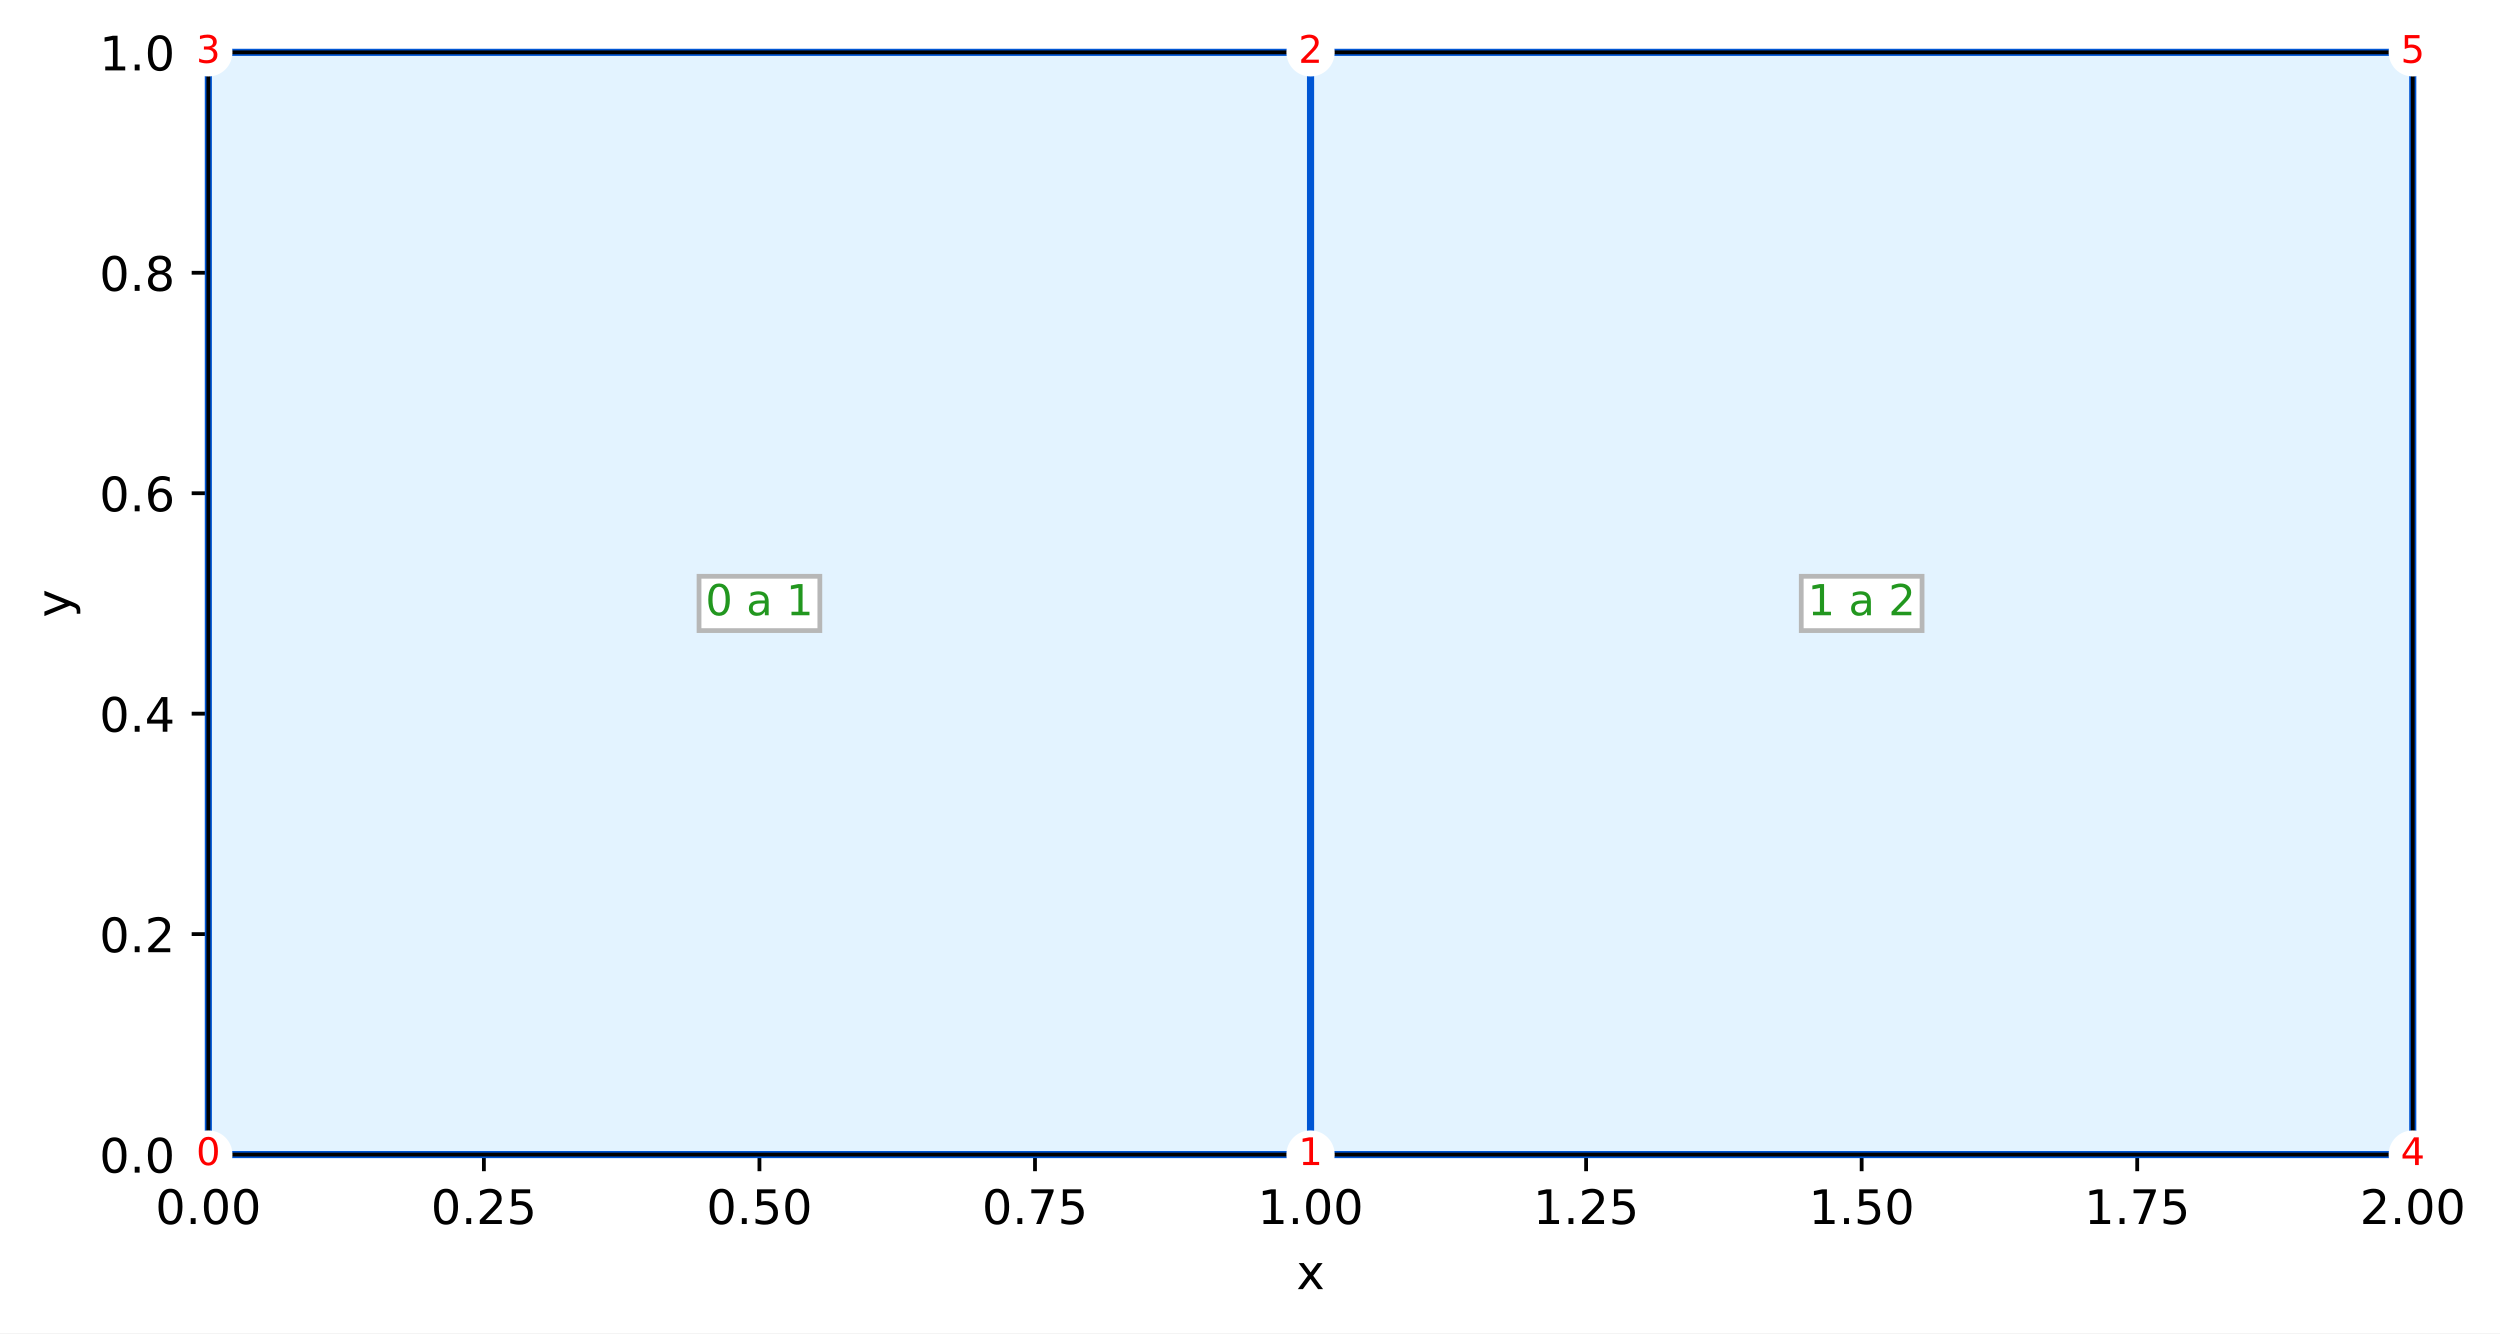
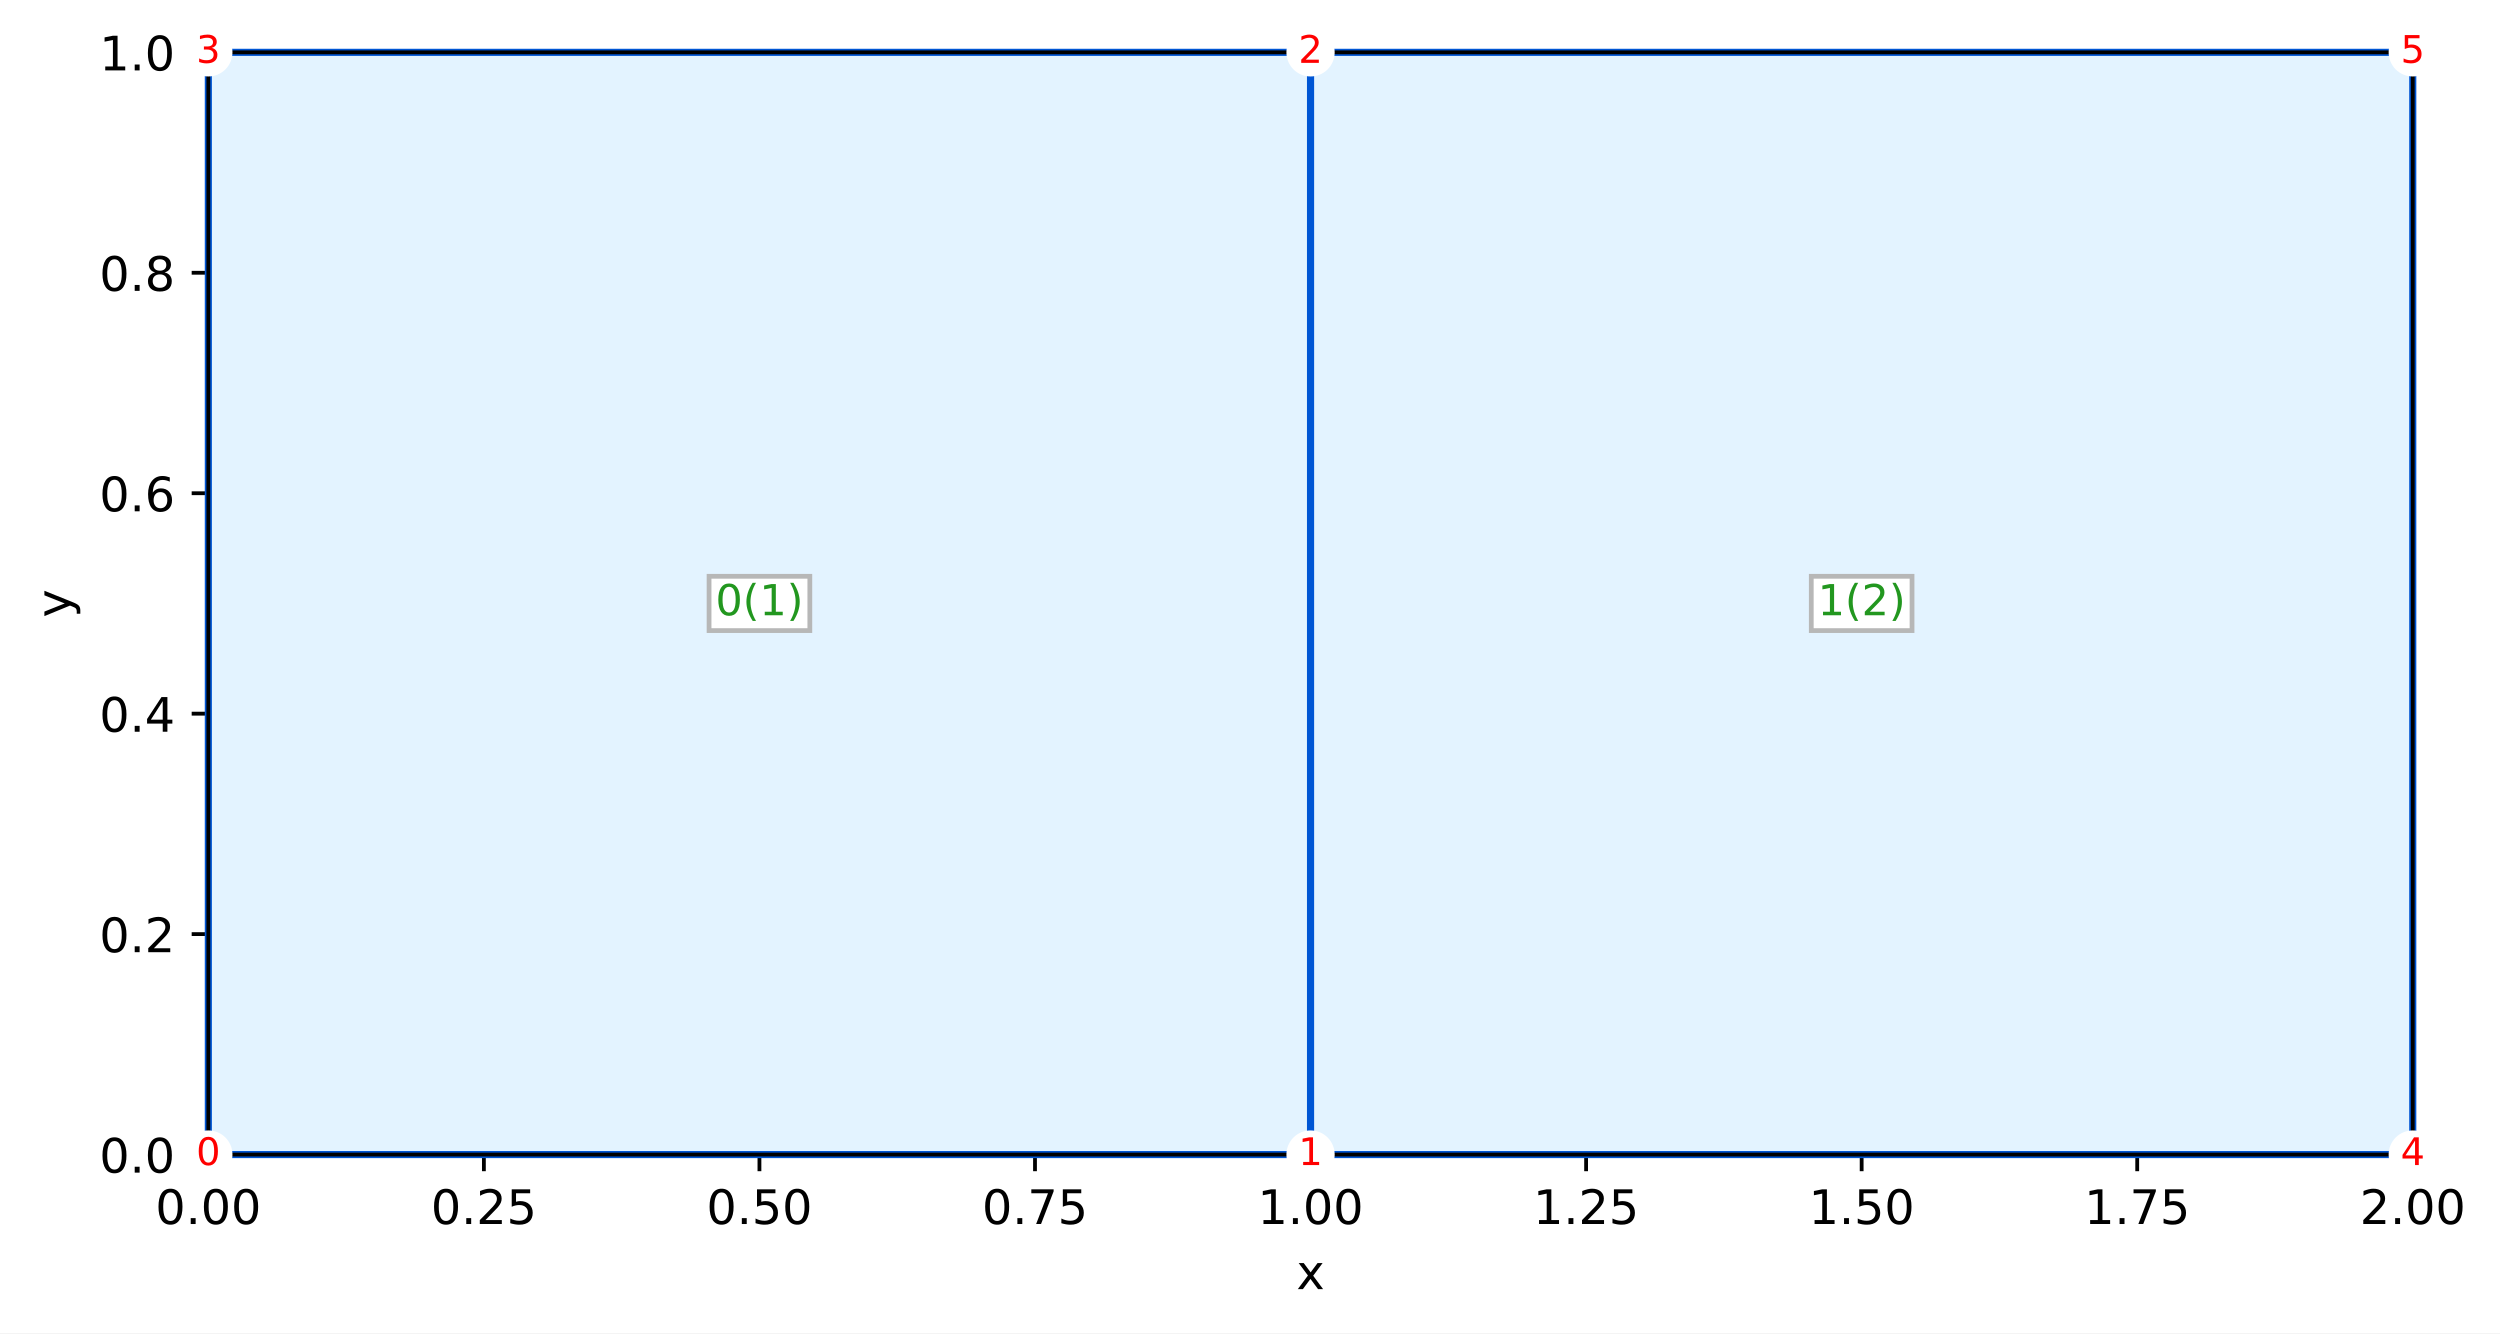
<svg xmlns="http://www.w3.org/2000/svg" xmlns:xlink="http://www.w3.org/1999/xlink" width="525.377pt" height="280.187pt" viewBox="0 0 525.377 280.187" version="1.1">
  <defs>
    <style type="text/css">*{stroke-linejoin: round; stroke-linecap: butt}</style>
  </defs>
  <g id="figure_1">
    <g id="patch_1">
      <path d="M 0 280.187  L 525.377 280.187  L 525.377 0  L 0 0  z " style="fill: #ffffff" />
    </g>
    <g id="axes_1">
      <g id="patch_2">
        <path d="M 43.781 242.631  L 507.044 242.631  L 507.044 10.999  L 43.781 10.999  z " style="fill: #ffffff" />
      </g>
      <g id="matplotlib.axis_1">
        <g id="xtick_1">
          <g id="line2d_1">
-             <path d="M 43.781 242.631  L 43.781 10.999  " clip-path="url(#p387c40ba2e)" style="fill: none; stroke-dasharray: 2.96,1.28; stroke-dashoffset: 0; stroke: #808080; stroke-width: 0.8" />
+             <path d="M 43.781 242.631  L 43.781 10.999  " clip-path="url(#p0a840bb24a)" style="fill: none; stroke-dasharray: 2.96,1.28; stroke-dashoffset: 0; stroke: #808080; stroke-width: 0.8" />
          </g>
          <g id="line2d_2">
            <defs>
-               <path id="mf189ae9395" d="M 0 0  L 0 3.5  " style="stroke: #000000; stroke-width: 0.8" />
+               <path id="m2e2b45b58c" d="M 0 0  L 0 3.5  " style="stroke: #000000; stroke-width: 0.8" />
            </defs>
            <g>
-               <use xlink:href="#mf189ae9395" x="43.781" y="242.631" style="stroke: #000000; stroke-width: 0.8" />
+               <use xlink:href="#m2e2b45b58c" x="43.781" y="242.631" style="stroke: #000000; stroke-width: 0.8" />
            </g>
          </g>
          <g id="text_1">
            <g transform="translate(32.64844 257.229)scale(0.1 -0.1)">
              <defs>
                <path id="DejaVuSans-30" d="M 2034 4250  Q 1547 4250 1301 3770  Q 1056 3291 1056 2328  Q 1056 1369 1301 889  Q 1547 409 2034 409  Q 2525 409 2770 889  Q 3016 1369 3016 2328  Q 3016 3291 2770 3770  Q 2525 4250 2034 4250  z M 2034 4750  Q 2819 4750 3233 4129  Q 3647 3509 3647 2328  Q 3647 1150 3233 529  Q 2819 -91 2034 -91  Q 1250 -91 836 529  Q 422 1150 422 2328  Q 422 3509 836 4129  Q 1250 4750 2034 4750  z " transform="scale(0.015625)" />
                <path id="DejaVuSans-2e" d="M 684 794  L 1344 794  L 1344 0  L 684 0  L 684 794  z " transform="scale(0.015625)" />
              </defs>
              <use xlink:href="#DejaVuSans-30" />
              <use xlink:href="#DejaVuSans-2e" x="63.623" />
              <use xlink:href="#DejaVuSans-30" x="95.41" />
              <use xlink:href="#DejaVuSans-30" x="159.033" />
            </g>
          </g>
        </g>
        <g id="xtick_2">
          <g id="line2d_3">
-             <path d="M 101.689 242.631  L 101.689 10.999  " clip-path="url(#p387c40ba2e)" style="fill: none; stroke-dasharray: 2.96,1.28; stroke-dashoffset: 0; stroke: #808080; stroke-width: 0.8" />
+             <path d="M 101.689 242.631  L 101.689 10.999  " clip-path="url(#p0a840bb24a)" style="fill: none; stroke-dasharray: 2.96,1.28; stroke-dashoffset: 0; stroke: #808080; stroke-width: 0.8" />
          </g>
          <g id="line2d_4">
            <g>
-               <use xlink:href="#mf189ae9395" x="101.689" y="242.631" style="stroke: #000000; stroke-width: 0.8" />
+               <use xlink:href="#m2e2b45b58c" x="101.689" y="242.631" style="stroke: #000000; stroke-width: 0.8" />
            </g>
          </g>
          <g id="text_2">
            <g transform="translate(90.55628 257.229)scale(0.1 -0.1)">
              <defs>
                <path id="DejaVuSans-32" d="M 1228 531  L 3431 531  L 3431 0  L 469 0  L 469 531  Q 828 903 1448 1529  Q 2069 2156 2228 2338  Q 2531 2678 2651 2914  Q 2772 3150 2772 3378  Q 2772 3750 2511 3984  Q 2250 4219 1831 4219  Q 1534 4219 1204 4116  Q 875 4013 500 3803  L 500 4441  Q 881 4594 1212 4672  Q 1544 4750 1819 4750  Q 2544 4750 2975 4387  Q 3406 4025 3406 3419  Q 3406 3131 3298 2873  Q 3191 2616 2906 2266  Q 2828 2175 2409 1742  Q 1991 1309 1228 531  z " transform="scale(0.015625)" />
                <path id="DejaVuSans-35" d="M 691 4666  L 3169 4666  L 3169 4134  L 1269 4134  L 1269 2991  Q 1406 3038 1543 3061  Q 1681 3084 1819 3084  Q 2600 3084 3056 2656  Q 3513 2228 3513 1497  Q 3513 744 3044 326  Q 2575 -91 1722 -91  Q 1428 -91 1123 -41  Q 819 9 494 109  L 494 744  Q 775 591 1075 516  Q 1375 441 1709 441  Q 2250 441 2565 725  Q 2881 1009 2881 1497  Q 2881 1984 2565 2268  Q 2250 2553 1709 2553  Q 1456 2553 1204 2497  Q 953 2441 691 2322  L 691 4666  z " transform="scale(0.015625)" />
              </defs>
              <use xlink:href="#DejaVuSans-30" />
              <use xlink:href="#DejaVuSans-2e" x="63.623" />
              <use xlink:href="#DejaVuSans-32" x="95.41" />
              <use xlink:href="#DejaVuSans-35" x="159.033" />
            </g>
          </g>
        </g>
        <g id="xtick_3">
          <g id="line2d_5">
-             <path d="M 159.597 242.631  L 159.597 10.999  " clip-path="url(#p387c40ba2e)" style="fill: none; stroke-dasharray: 2.96,1.28; stroke-dashoffset: 0; stroke: #808080; stroke-width: 0.8" />
+             <path d="M 159.597 242.631  L 159.597 10.999  " clip-path="url(#p0a840bb24a)" style="fill: none; stroke-dasharray: 2.96,1.28; stroke-dashoffset: 0; stroke: #808080; stroke-width: 0.8" />
          </g>
          <g id="line2d_6">
            <g>
-               <use xlink:href="#mf189ae9395" x="159.597" y="242.631" style="stroke: #000000; stroke-width: 0.8" />
+               <use xlink:href="#m2e2b45b58c" x="159.597" y="242.631" style="stroke: #000000; stroke-width: 0.8" />
            </g>
          </g>
          <g id="text_3">
            <g transform="translate(148.4641 257.229)scale(0.1 -0.1)">
              <use xlink:href="#DejaVuSans-30" />
              <use xlink:href="#DejaVuSans-2e" x="63.623" />
              <use xlink:href="#DejaVuSans-35" x="95.41" />
              <use xlink:href="#DejaVuSans-30" x="159.033" />
            </g>
          </g>
        </g>
        <g id="xtick_4">
          <g id="line2d_7">
-             <path d="M 217.505 242.631  L 217.505 10.999  " clip-path="url(#p387c40ba2e)" style="fill: none; stroke-dasharray: 2.96,1.28; stroke-dashoffset: 0; stroke: #808080; stroke-width: 0.8" />
+             <path d="M 217.505 242.631  L 217.505 10.999  " clip-path="url(#p0a840bb24a)" style="fill: none; stroke-dasharray: 2.96,1.28; stroke-dashoffset: 0; stroke: #808080; stroke-width: 0.8" />
          </g>
          <g id="line2d_8">
            <g>
-               <use xlink:href="#mf189ae9395" x="217.505" y="242.631" style="stroke: #000000; stroke-width: 0.8" />
+               <use xlink:href="#m2e2b45b58c" x="217.505" y="242.631" style="stroke: #000000; stroke-width: 0.8" />
            </g>
          </g>
          <g id="text_4">
            <g transform="translate(206.372 257.229)scale(0.1 -0.1)">
              <defs>
                <path id="DejaVuSans-37" d="M 525 4666  L 3525 4666  L 3525 4397  L 1831 0  L 1172 0  L 2766 4134  L 525 4134  L 525 4666  z " transform="scale(0.015625)" />
              </defs>
              <use xlink:href="#DejaVuSans-30" />
              <use xlink:href="#DejaVuSans-2e" x="63.623" />
              <use xlink:href="#DejaVuSans-37" x="95.41" />
              <use xlink:href="#DejaVuSans-35" x="159.033" />
            </g>
          </g>
        </g>
        <g id="xtick_5">
          <g id="line2d_9">
-             <path d="M 275.413 242.631  L 275.413 10.999  " clip-path="url(#p387c40ba2e)" style="fill: none; stroke-dasharray: 2.96,1.28; stroke-dashoffset: 0; stroke: #808080; stroke-width: 0.8" />
+             <path d="M 275.413 242.631  L 275.413 10.999  " clip-path="url(#p0a840bb24a)" style="fill: none; stroke-dasharray: 2.96,1.28; stroke-dashoffset: 0; stroke: #808080; stroke-width: 0.8" />
          </g>
          <g id="line2d_10">
            <g>
-               <use xlink:href="#mf189ae9395" x="275.413" y="242.631" style="stroke: #000000; stroke-width: 0.8" />
+               <use xlink:href="#m2e2b45b58c" x="275.413" y="242.631" style="stroke: #000000; stroke-width: 0.8" />
            </g>
          </g>
          <g id="text_5">
            <g transform="translate(264.2798 257.229)scale(0.1 -0.1)">
              <defs>
                <path id="DejaVuSans-31" d="M 794 531  L 1825 531  L 1825 4091  L 703 3866  L 703 4441  L 1819 4666  L 2450 4666  L 2450 531  L 3481 531  L 3481 0  L 794 0  L 794 531  z " transform="scale(0.015625)" />
              </defs>
              <use xlink:href="#DejaVuSans-31" />
              <use xlink:href="#DejaVuSans-2e" x="63.623" />
              <use xlink:href="#DejaVuSans-30" x="95.41" />
              <use xlink:href="#DejaVuSans-30" x="159.033" />
            </g>
          </g>
        </g>
        <g id="xtick_6">
          <g id="line2d_11">
-             <path d="M 333.32 242.631  L 333.32 10.999  " clip-path="url(#p387c40ba2e)" style="fill: none; stroke-dasharray: 2.96,1.28; stroke-dashoffset: 0; stroke: #808080; stroke-width: 0.8" />
+             <path d="M 333.32 242.631  L 333.32 10.999  " clip-path="url(#p0a840bb24a)" style="fill: none; stroke-dasharray: 2.96,1.28; stroke-dashoffset: 0; stroke: #808080; stroke-width: 0.8" />
          </g>
          <g id="line2d_12">
            <g>
-               <use xlink:href="#mf189ae9395" x="333.32" y="242.631" style="stroke: #000000; stroke-width: 0.8" />
+               <use xlink:href="#m2e2b45b58c" x="333.32" y="242.631" style="stroke: #000000; stroke-width: 0.8" />
            </g>
          </g>
          <g id="text_6">
            <g transform="translate(322.1877 257.229)scale(0.1 -0.1)">
              <use xlink:href="#DejaVuSans-31" />
              <use xlink:href="#DejaVuSans-2e" x="63.623" />
              <use xlink:href="#DejaVuSans-32" x="95.41" />
              <use xlink:href="#DejaVuSans-35" x="159.033" />
            </g>
          </g>
        </g>
        <g id="xtick_7">
          <g id="line2d_13">
-             <path d="M 391.228 242.631  L 391.228 10.999  " clip-path="url(#p387c40ba2e)" style="fill: none; stroke-dasharray: 2.96,1.28; stroke-dashoffset: 0; stroke: #808080; stroke-width: 0.8" />
+             <path d="M 391.228 242.631  L 391.228 10.999  " clip-path="url(#p0a840bb24a)" style="fill: none; stroke-dasharray: 2.96,1.28; stroke-dashoffset: 0; stroke: #808080; stroke-width: 0.8" />
          </g>
          <g id="line2d_14">
            <g>
-               <use xlink:href="#mf189ae9395" x="391.228" y="242.631" style="stroke: #000000; stroke-width: 0.8" />
+               <use xlink:href="#m2e2b45b58c" x="391.228" y="242.631" style="stroke: #000000; stroke-width: 0.8" />
            </g>
          </g>
          <g id="text_7">
            <g transform="translate(380.0955 257.229)scale(0.1 -0.1)">
              <use xlink:href="#DejaVuSans-31" />
              <use xlink:href="#DejaVuSans-2e" x="63.623" />
              <use xlink:href="#DejaVuSans-35" x="95.41" />
              <use xlink:href="#DejaVuSans-30" x="159.033" />
            </g>
          </g>
        </g>
        <g id="xtick_8">
          <g id="line2d_15">
-             <path d="M 449.136 242.631  L 449.136 10.999  " clip-path="url(#p387c40ba2e)" style="fill: none; stroke-dasharray: 2.96,1.28; stroke-dashoffset: 0; stroke: #808080; stroke-width: 0.8" />
+             <path d="M 449.136 242.631  L 449.136 10.999  " clip-path="url(#p0a840bb24a)" style="fill: none; stroke-dasharray: 2.96,1.28; stroke-dashoffset: 0; stroke: #808080; stroke-width: 0.8" />
          </g>
          <g id="line2d_16">
            <g>
-               <use xlink:href="#mf189ae9395" x="449.136" y="242.631" style="stroke: #000000; stroke-width: 0.8" />
+               <use xlink:href="#m2e2b45b58c" x="449.136" y="242.631" style="stroke: #000000; stroke-width: 0.8" />
            </g>
          </g>
          <g id="text_8">
            <g transform="translate(438.0034 257.229)scale(0.1 -0.1)">
              <use xlink:href="#DejaVuSans-31" />
              <use xlink:href="#DejaVuSans-2e" x="63.623" />
              <use xlink:href="#DejaVuSans-37" x="95.41" />
              <use xlink:href="#DejaVuSans-35" x="159.033" />
            </g>
          </g>
        </g>
        <g id="xtick_9">
          <g id="line2d_17">
-             <path d="M 507.044 242.631  L 507.044 10.999  " clip-path="url(#p387c40ba2e)" style="fill: none; stroke-dasharray: 2.96,1.28; stroke-dashoffset: 0; stroke: #808080; stroke-width: 0.8" />
+             <path d="M 507.044 242.631  L 507.044 10.999  " clip-path="url(#p0a840bb24a)" style="fill: none; stroke-dasharray: 2.96,1.28; stroke-dashoffset: 0; stroke: #808080; stroke-width: 0.8" />
          </g>
          <g id="line2d_18">
            <g>
-               <use xlink:href="#mf189ae9395" x="507.044" y="242.631" style="stroke: #000000; stroke-width: 0.8" />
+               <use xlink:href="#m2e2b45b58c" x="507.044" y="242.631" style="stroke: #000000; stroke-width: 0.8" />
            </g>
          </g>
          <g id="text_9">
            <g transform="translate(495.9112 257.229)scale(0.1 -0.1)">
              <use xlink:href="#DejaVuSans-32" />
              <use xlink:href="#DejaVuSans-2e" x="63.623" />
              <use xlink:href="#DejaVuSans-30" x="95.41" />
              <use xlink:href="#DejaVuSans-30" x="159.033" />
            </g>
          </g>
        </g>
        <g id="text_10">
          <g transform="translate(272.4533 270.9072)scale(0.1 -0.1)">
            <defs>
              <path id="DejaVuSans-78" d="M 3513 3500  L 2247 1797  L 3578 0  L 2900 0  L 1881 1375  L 863 0  L 184 0  L 1544 1831  L 300 3500  L 978 3500  L 1906 2253  L 2834 3500  L 3513 3500  z " transform="scale(0.015625)" />
            </defs>
            <use xlink:href="#DejaVuSans-78" />
          </g>
        </g>
      </g>
      <g id="matplotlib.axis_2">
        <g id="ytick_1">
          <g id="line2d_19">
-             <path d="M 43.781 242.631  L 507.044 242.631  " clip-path="url(#p387c40ba2e)" style="fill: none; stroke-dasharray: 2.96,1.28; stroke-dashoffset: 0; stroke: #808080; stroke-width: 0.8" />
+             <path d="M 43.781 242.631  L 507.044 242.631  " clip-path="url(#p0a840bb24a)" style="fill: none; stroke-dasharray: 2.96,1.28; stroke-dashoffset: 0; stroke: #808080; stroke-width: 0.8" />
          </g>
          <g id="line2d_20">
            <defs>
-               <path id="mdcb4c0c7f5" d="M 0 0  L -3.5 0  " style="stroke: #000000; stroke-width: 0.8" />
+               <path id="mb80a4114da" d="M 0 0  L -3.5 0  " style="stroke: #000000; stroke-width: 0.8" />
            </defs>
            <g>
-               <use xlink:href="#mdcb4c0c7f5" x="43.781" y="242.631" style="stroke: #000000; stroke-width: 0.8" />
+               <use xlink:href="#mb80a4114da" x="43.781" y="242.631" style="stroke: #000000; stroke-width: 0.8" />
            </g>
          </g>
          <g id="text_11">
            <g transform="translate(20.87813 246.4298)scale(0.1 -0.1)">
              <use xlink:href="#DejaVuSans-30" />
              <use xlink:href="#DejaVuSans-2e" x="63.623" />
              <use xlink:href="#DejaVuSans-30" x="95.41" />
            </g>
          </g>
        </g>
        <g id="ytick_2">
          <g id="line2d_21">
-             <path d="M 43.781 196.304  L 507.044 196.304  " clip-path="url(#p387c40ba2e)" style="fill: none; stroke-dasharray: 2.96,1.28; stroke-dashoffset: 0; stroke: #808080; stroke-width: 0.8" />
+             <path d="M 43.781 196.304  L 507.044 196.304  " clip-path="url(#p0a840bb24a)" style="fill: none; stroke-dasharray: 2.96,1.28; stroke-dashoffset: 0; stroke: #808080; stroke-width: 0.8" />
          </g>
          <g id="line2d_22">
            <g>
-               <use xlink:href="#mdcb4c0c7f5" x="43.781" y="196.304" style="stroke: #000000; stroke-width: 0.8" />
+               <use xlink:href="#mb80a4114da" x="43.781" y="196.304" style="stroke: #000000; stroke-width: 0.8" />
            </g>
          </g>
          <g id="text_12">
            <g transform="translate(20.87813 200.1035)scale(0.1 -0.1)">
              <use xlink:href="#DejaVuSans-30" />
              <use xlink:href="#DejaVuSans-2e" x="63.623" />
              <use xlink:href="#DejaVuSans-32" x="95.41" />
            </g>
          </g>
        </g>
        <g id="ytick_3">
          <g id="line2d_23">
-             <path d="M 43.781 149.978  L 507.044 149.978  " clip-path="url(#p387c40ba2e)" style="fill: none; stroke-dasharray: 2.96,1.28; stroke-dashoffset: 0; stroke: #808080; stroke-width: 0.8" />
+             <path d="M 43.781 149.978  L 507.044 149.978  " clip-path="url(#p0a840bb24a)" style="fill: none; stroke-dasharray: 2.96,1.28; stroke-dashoffset: 0; stroke: #808080; stroke-width: 0.8" />
          </g>
          <g id="line2d_24">
            <g>
-               <use xlink:href="#mdcb4c0c7f5" x="43.781" y="149.978" style="stroke: #000000; stroke-width: 0.8" />
+               <use xlink:href="#mb80a4114da" x="43.781" y="149.978" style="stroke: #000000; stroke-width: 0.8" />
            </g>
          </g>
          <g id="text_13">
            <g transform="translate(20.87813 153.7773)scale(0.1 -0.1)">
              <defs>
                <path id="DejaVuSans-34" d="M 2419 4116  L 825 1625  L 2419 1625  L 2419 4116  z M 2253 4666  L 3047 4666  L 3047 1625  L 3713 1625  L 3713 1100  L 3047 1100  L 3047 0  L 2419 0  L 2419 1100  L 313 1100  L 313 1709  L 2253 4666  z " transform="scale(0.015625)" />
              </defs>
              <use xlink:href="#DejaVuSans-30" />
              <use xlink:href="#DejaVuSans-2e" x="63.623" />
              <use xlink:href="#DejaVuSans-34" x="95.41" />
            </g>
          </g>
        </g>
        <g id="ytick_4">
          <g id="line2d_25">
-             <path d="M 43.781 103.652  L 507.044 103.652  " clip-path="url(#p387c40ba2e)" style="fill: none; stroke-dasharray: 2.96,1.28; stroke-dashoffset: 0; stroke: #808080; stroke-width: 0.8" />
+             <path d="M 43.781 103.652  L 507.044 103.652  " clip-path="url(#p0a840bb24a)" style="fill: none; stroke-dasharray: 2.96,1.28; stroke-dashoffset: 0; stroke: #808080; stroke-width: 0.8" />
          </g>
          <g id="line2d_26">
            <g>
-               <use xlink:href="#mdcb4c0c7f5" x="43.781" y="103.652" style="stroke: #000000; stroke-width: 0.8" />
+               <use xlink:href="#mb80a4114da" x="43.781" y="103.652" style="stroke: #000000; stroke-width: 0.8" />
            </g>
          </g>
          <g id="text_14">
            <g transform="translate(20.87813 107.451)scale(0.1 -0.1)">
              <defs>
                <path id="DejaVuSans-36" d="M 2113 2584  Q 1688 2584 1439 2293  Q 1191 2003 1191 1497  Q 1191 994 1439 701  Q 1688 409 2113 409  Q 2538 409 2786 701  Q 3034 994 3034 1497  Q 3034 2003 2786 2293  Q 2538 2584 2113 2584  z M 3366 4563  L 3366 3988  Q 3128 4100 2886 4159  Q 2644 4219 2406 4219  Q 1781 4219 1451 3797  Q 1122 3375 1075 2522  Q 1259 2794 1537 2939  Q 1816 3084 2150 3084  Q 2853 3084 3261 2657  Q 3669 2231 3669 1497  Q 3669 778 3244 343  Q 2819 -91 2113 -91  Q 1303 -91 875 529  Q 447 1150 447 2328  Q 447 3434 972 4092  Q 1497 4750 2381 4750  Q 2619 4750 2861 4703  Q 3103 4656 3366 4563  z " transform="scale(0.015625)" />
              </defs>
              <use xlink:href="#DejaVuSans-30" />
              <use xlink:href="#DejaVuSans-2e" x="63.623" />
              <use xlink:href="#DejaVuSans-36" x="95.41" />
            </g>
          </g>
        </g>
        <g id="ytick_5">
          <g id="line2d_27">
-             <path d="M 43.781 57.325  L 507.044 57.325  " clip-path="url(#p387c40ba2e)" style="fill: none; stroke-dasharray: 2.96,1.28; stroke-dashoffset: 0; stroke: #808080; stroke-width: 0.8" />
+             <path d="M 43.781 57.325  L 507.044 57.325  " clip-path="url(#p0a840bb24a)" style="fill: none; stroke-dasharray: 2.96,1.28; stroke-dashoffset: 0; stroke: #808080; stroke-width: 0.8" />
          </g>
          <g id="line2d_28">
            <g>
-               <use xlink:href="#mdcb4c0c7f5" x="43.781" y="57.325" style="stroke: #000000; stroke-width: 0.8" />
+               <use xlink:href="#mb80a4114da" x="43.781" y="57.325" style="stroke: #000000; stroke-width: 0.8" />
            </g>
          </g>
          <g id="text_15">
            <g transform="translate(20.87813 61.12471)scale(0.1 -0.1)">
              <defs>
                <path id="DejaVuSans-38" d="M 2034 2216  Q 1584 2216 1326 1975  Q 1069 1734 1069 1313  Q 1069 891 1326 650  Q 1584 409 2034 409  Q 2484 409 2743 651  Q 3003 894 3003 1313  Q 3003 1734 2745 1975  Q 2488 2216 2034 2216  z M 1403 2484  Q 997 2584 770 2862  Q 544 3141 544 3541  Q 544 4100 942 4425  Q 1341 4750 2034 4750  Q 2731 4750 3128 4425  Q 3525 4100 3525 3541  Q 3525 3141 3298 2862  Q 3072 2584 2669 2484  Q 3125 2378 3379 2068  Q 3634 1759 3634 1313  Q 3634 634 3220 271  Q 2806 -91 2034 -91  Q 1263 -91 848 271  Q 434 634 434 1313  Q 434 1759 690 2068  Q 947 2378 1403 2484  z M 1172 3481  Q 1172 3119 1398 2916  Q 1625 2713 2034 2713  Q 2441 2713 2670 2916  Q 2900 3119 2900 3481  Q 2900 3844 2670 4047  Q 2441 4250 2034 4250  Q 1625 4250 1398 4047  Q 1172 3844 1172 3481  z " transform="scale(0.015625)" />
              </defs>
              <use xlink:href="#DejaVuSans-30" />
              <use xlink:href="#DejaVuSans-2e" x="63.623" />
              <use xlink:href="#DejaVuSans-38" x="95.41" />
            </g>
          </g>
        </g>
        <g id="ytick_6">
          <g id="line2d_29">
-             <path d="M 43.781 10.999  L 507.044 10.999  " clip-path="url(#p387c40ba2e)" style="fill: none; stroke-dasharray: 2.96,1.28; stroke-dashoffset: 0; stroke: #808080; stroke-width: 0.8" />
+             <path d="M 43.781 10.999  L 507.044 10.999  " clip-path="url(#p0a840bb24a)" style="fill: none; stroke-dasharray: 2.96,1.28; stroke-dashoffset: 0; stroke: #808080; stroke-width: 0.8" />
          </g>
          <g id="line2d_30">
            <g>
-               <use xlink:href="#mdcb4c0c7f5" x="43.781" y="10.999" style="stroke: #000000; stroke-width: 0.8" />
+               <use xlink:href="#mb80a4114da" x="43.781" y="10.999" style="stroke: #000000; stroke-width: 0.8" />
            </g>
          </g>
          <g id="text_16">
            <g transform="translate(20.87813 14.79844)scale(0.1 -0.1)">
              <use xlink:href="#DejaVuSans-31" />
              <use xlink:href="#DejaVuSans-2e" x="63.623" />
              <use xlink:href="#DejaVuSans-30" x="95.41" />
            </g>
          </g>
        </g>
        <g id="text_17">
          <g transform="translate(14.79844 129.7743)rotate(-90)scale(0.1 -0.1)">
            <defs>
              <path id="DejaVuSans-79" d="M 2059 -325  Q 1816 -950 1584 -1140  Q 1353 -1331 966 -1331  L 506 -1331  L 506 -850  L 844 -850  Q 1081 -850 1212 -737  Q 1344 -625 1503 -206  L 1606 56  L 191 3500  L 800 3500  L 1894 763  L 2988 3500  L 3597 3500  L 2059 -325  z " transform="scale(0.015625)" />
            </defs>
            <use xlink:href="#DejaVuSans-79" />
          </g>
        </g>
      </g>
      <g id="patch_3">
        <path d="M 43.781 242.631  L 275.413 242.631  L 275.413 10.999  L 43.781 10.999  L 43.781 242.631  " style="fill: #e3f3ff; stroke: #0055d4; stroke-width: 1.5; stroke-linejoin: miter" />
      </g>
      <g id="patch_4">
        <path d="M 275.413 242.631  L 507.044 242.631  L 507.044 10.999  L 275.413 10.999  L 275.413 242.631  " style="fill: #e3f3ff; stroke: #0055d4; stroke-width: 1.5; stroke-linejoin: miter" />
      </g>
      <g id="patch_5">
        <path d="M 43.781 242.631  L 43.781 10.999  " style="fill: none; stroke: #000000; stroke-width: 0.8; stroke-linejoin: miter; stroke-linecap: square" />
      </g>
      <g id="patch_6">
        <path d="M 507.044 242.631  L 507.044 10.999  " style="fill: none; stroke: #000000; stroke-width: 0.8; stroke-linejoin: miter; stroke-linecap: square" />
      </g>
      <g id="patch_7">
        <path d="M 43.781 242.631  L 507.044 242.631  " style="fill: none; stroke: #000000; stroke-width: 0.8; stroke-linejoin: miter; stroke-linecap: square" />
      </g>
      <g id="patch_8">
        <path d="M 43.781 10.999  L 507.044 10.999  " style="fill: none; stroke: #000000; stroke-width: 0.8; stroke-linejoin: miter; stroke-linecap: square" />
      </g>
      <g id="text_18">
        <g id="patch_9">
-           <path d="M 146.903 132.52  L 172.291 132.52  L 172.291 121.11  L 146.903 121.11  z " style="fill: #ffffff; stroke: #b7b7b7; stroke-linejoin: miter" />
-         </g>
-         <g style="fill: #22971f" transform="translate(148.2527 129.2983)scale(0.09 -0.09)">
+           <path d="M 149.009 132.52  L 170.185 132.52  L 170.185 121.11  L 149.009 121.11  z " style="fill: #ffffff; stroke: #b7b7b7; stroke-linejoin: miter" />
+         </g>
+         <g style="fill: #22971f" transform="translate(150.3593 129.2983)scale(0.09 -0.09)">
          <defs>
-             <path id="DejaVuSans-20" transform="scale(0.015625)" />
-             <path id="DejaVuSans-61" d="M 2194 1759  Q 1497 1759 1228 1600  Q 959 1441 959 1056  Q 959 750 1161 570  Q 1363 391 1709 391  Q 2188 391 2477 730  Q 2766 1069 2766 1631  L 2766 1759  L 2194 1759  z M 3341 1997  L 3341 0  L 2766 0  L 2766 531  Q 2569 213 2275 61  Q 1981 -91 1556 -91  Q 1019 -91 701 211  Q 384 513 384 1019  Q 384 1609 779 1909  Q 1175 2209 1959 2209  L 2766 2209  L 2766 2266  Q 2766 2663 2505 2880  Q 2244 3097 1772 3097  Q 1472 3097 1187 3025  Q 903 2953 641 2809  L 641 3341  Q 956 3463 1253 3523  Q 1550 3584 1831 3584  Q 2591 3584 2966 3190  Q 3341 2797 3341 1997  z " transform="scale(0.015625)" />
+             <path id="DejaVuSans-28" d="M 1984 4856  Q 1566 4138 1362 3434  Q 1159 2731 1159 2009  Q 1159 1288 1364 580  Q 1569 -128 1984 -844  L 1484 -844  Q 1016 -109 783 600  Q 550 1309 550 2009  Q 550 2706 781 3412  Q 1013 4119 1484 4856  L 1984 4856  z " transform="scale(0.015625)" />
+             <path id="DejaVuSans-29" d="M 513 4856  L 1013 4856  Q 1481 4119 1714 3412  Q 1947 2706 1947 2009  Q 1947 1309 1714 600  Q 1481 -109 1013 -844  L 513 -844  Q 928 -128 1133 580  Q 1338 1288 1338 2009  Q 1338 2731 1133 3434  Q 928 4138 513 4856  z " transform="scale(0.015625)" />
          </defs>
          <use xlink:href="#DejaVuSans-30" />
-           <use xlink:href="#DejaVuSans-20" x="63.623" />
-           <use xlink:href="#DejaVuSans-61" x="95.41" />
-           <use xlink:href="#DejaVuSans-20" x="156.689" />
-           <use xlink:href="#DejaVuSans-31" x="188.477" />
+           <use xlink:href="#DejaVuSans-28" x="63.623" />
+           <use xlink:href="#DejaVuSans-31" x="102.637" />
+           <use xlink:href="#DejaVuSans-29" x="166.26" />
        </g>
      </g>
      <g id="text_19">
        <g id="patch_10">
-           <path d="M 378.534 132.52  L 403.923 132.52  L 403.923 121.11  L 378.534 121.11  z " style="fill: #ffffff; stroke: #b7b7b7; stroke-linejoin: miter" />
-         </g>
-         <g style="fill: #22971f" transform="translate(379.8841 129.2983)scale(0.09 -0.09)">
+           <path d="M 380.641 132.52  L 401.816 132.52  L 401.816 121.11  L 380.641 121.11  z " style="fill: #ffffff; stroke: #b7b7b7; stroke-linejoin: miter" />
+         </g>
+         <g style="fill: #22971f" transform="translate(381.9907 129.2983)scale(0.09 -0.09)">
          <use xlink:href="#DejaVuSans-31" />
-           <use xlink:href="#DejaVuSans-20" x="63.623" />
-           <use xlink:href="#DejaVuSans-61" x="95.41" />
-           <use xlink:href="#DejaVuSans-20" x="156.689" />
-           <use xlink:href="#DejaVuSans-32" x="188.477" />
+           <use xlink:href="#DejaVuSans-28" x="63.623" />
+           <use xlink:href="#DejaVuSans-32" x="102.637" />
+           <use xlink:href="#DejaVuSans-29" x="166.26" />
        </g>
      </g>
      <g id="text_20">
        <g id="patch_11">
          <path d="M 43.781 247.702  C 45.126 247.702 46.416 247.168 47.367 246.217  C 48.318 245.266 48.852 243.976 48.852 242.631  C 48.852 241.286 48.318 239.996 47.367 239.045  C 46.416 238.094 45.126 237.559 43.781 237.559  C 42.436 237.559 41.146 238.094 40.195 239.045  C 39.244 239.996 38.71 241.286 38.71 242.631  C 38.71 243.976 39.244 245.266 40.195 246.217  C 41.146 247.168 42.436 247.702 43.781 247.702  z " style="fill: #ffffff" />
        </g>
        <g style="fill: #ff0000" transform="translate(41.23625 244.8381)scale(0.08 -0.08)">
          <use xlink:href="#DejaVuSans-30" />
        </g>
      </g>
      <g id="text_21">
        <g id="patch_12">
          <path d="M 275.413 247.702  C 276.758 247.702 278.048 247.168 278.999 246.217  C 279.95 245.266 280.484 243.976 280.484 242.631  C 280.484 241.286 279.95 239.996 278.999 239.045  C 278.048 238.094 276.758 237.559 275.413 237.559  C 274.068 237.559 272.778 238.094 271.827 239.045  C 270.876 239.996 270.341 241.286 270.341 242.631  C 270.341 243.976 270.876 245.266 271.827 246.217  C 272.778 247.168 274.068 247.702 275.413 247.702  z " style="fill: #ffffff" />
        </g>
        <g style="fill: #ff0000" transform="translate(272.8676 244.8381)scale(0.08 -0.08)">
          <use xlink:href="#DejaVuSans-31" />
        </g>
      </g>
      <g id="text_22">
        <g id="patch_13">
          <path d="M 275.413 16.07  C 276.758 16.07 278.048 15.536 278.999 14.585  C 279.95 13.634 280.484 12.344 280.484 10.999  C 280.484 9.654 279.95 8.364 278.999 7.413  C 278.048 6.462 276.758 5.928 275.413 5.928  C 274.068 5.928 272.778 6.462 271.827 7.413  C 270.876 8.364 270.341 9.654 270.341 10.999  C 270.341 12.344 270.876 13.634 271.827 14.585  C 272.778 15.536 274.068 16.07 275.413 16.07  z " style="fill: #ffffff" />
        </g>
        <g style="fill: #ff0000" transform="translate(272.8676 13.20672)scale(0.08 -0.08)">
          <use xlink:href="#DejaVuSans-32" />
        </g>
      </g>
      <g id="text_23">
        <g id="patch_14">
          <path d="M 43.781 16.07  C 45.126 16.07 46.416 15.536 47.367 14.585  C 48.318 13.634 48.852 12.344 48.852 10.999  C 48.852 9.654 48.318 8.364 47.367 7.413  C 46.416 6.462 45.126 5.928 43.781 5.928  C 42.436 5.928 41.146 6.462 40.195 7.413  C 39.244 8.364 38.71 9.654 38.71 10.999  C 38.71 12.344 39.244 13.634 40.195 14.585  C 41.146 15.536 42.436 16.07 43.781 16.07  z " style="fill: #ffffff" />
        </g>
        <g style="fill: #ff0000" transform="translate(41.23625 13.20672)scale(0.08 -0.08)">
          <defs>
            <path id="DejaVuSans-33" d="M 2597 2516  Q 3050 2419 3304 2112  Q 3559 1806 3559 1356  Q 3559 666 3084 287  Q 2609 -91 1734 -91  Q 1441 -91 1130 -33  Q 819 25 488 141  L 488 750  Q 750 597 1062 519  Q 1375 441 1716 441  Q 2309 441 2620 675  Q 2931 909 2931 1356  Q 2931 1769 2642 2001  Q 2353 2234 1838 2234  L 1294 2234  L 1294 2753  L 1863 2753  Q 2328 2753 2575 2939  Q 2822 3125 2822 3475  Q 2822 3834 2567 4026  Q 2313 4219 1838 4219  Q 1578 4219 1281 4162  Q 984 4106 628 3988  L 628 4550  Q 988 4650 1302 4700  Q 1616 4750 1894 4750  Q 2613 4750 3031 4423  Q 3450 4097 3450 3541  Q 3450 3153 3228 2886  Q 3006 2619 2597 2516  z " transform="scale(0.015625)" />
          </defs>
          <use xlink:href="#DejaVuSans-33" />
        </g>
      </g>
      <g id="text_24">
        <g id="patch_15">
          <path d="M 507.044 247.702  C 508.389 247.702 509.679 247.168 510.63 246.217  C 511.581 245.266 512.115 243.976 512.115 242.631  C 512.115 241.286 511.581 239.996 510.63 239.045  C 509.679 238.094 508.389 237.559 507.044 237.559  C 505.699 237.559 504.409 238.094 503.458 239.045  C 502.507 239.996 501.973 241.286 501.973 242.631  C 501.973 243.976 502.507 245.266 503.458 246.217  C 504.409 247.168 505.699 247.702 507.044 247.702  z " style="fill: #ffffff" />
        </g>
        <g style="fill: #ff0000" transform="translate(504.499 244.8381)scale(0.08 -0.08)">
          <use xlink:href="#DejaVuSans-34" />
        </g>
      </g>
      <g id="text_25">
        <g id="patch_16">
          <path d="M 507.044 16.07  C 508.389 16.07 509.679 15.536 510.63 14.585  C 511.581 13.634 512.115 12.344 512.115 10.999  C 512.115 9.654 511.581 8.364 510.63 7.413  C 509.679 6.462 508.389 5.928 507.044 5.928  C 505.699 5.928 504.409 6.462 503.458 7.413  C 502.507 8.364 501.973 9.654 501.973 10.999  C 501.973 12.344 502.507 13.634 503.458 14.585  C 504.409 15.536 505.699 16.07 507.044 16.07  z " style="fill: #ffffff" />
        </g>
        <g style="fill: #ff0000" transform="translate(504.499 13.20672)scale(0.08 -0.08)">
          <use xlink:href="#DejaVuSans-35" />
        </g>
      </g>
    </g>
  </g>
  <defs>
-     <clipPath id="p387c40ba2e">
+     <clipPath id="p0a840bb24a">
      <rect x="43.781" y="10.999" width="463.263" height="231.631" />
    </clipPath>
  </defs>
</svg>
